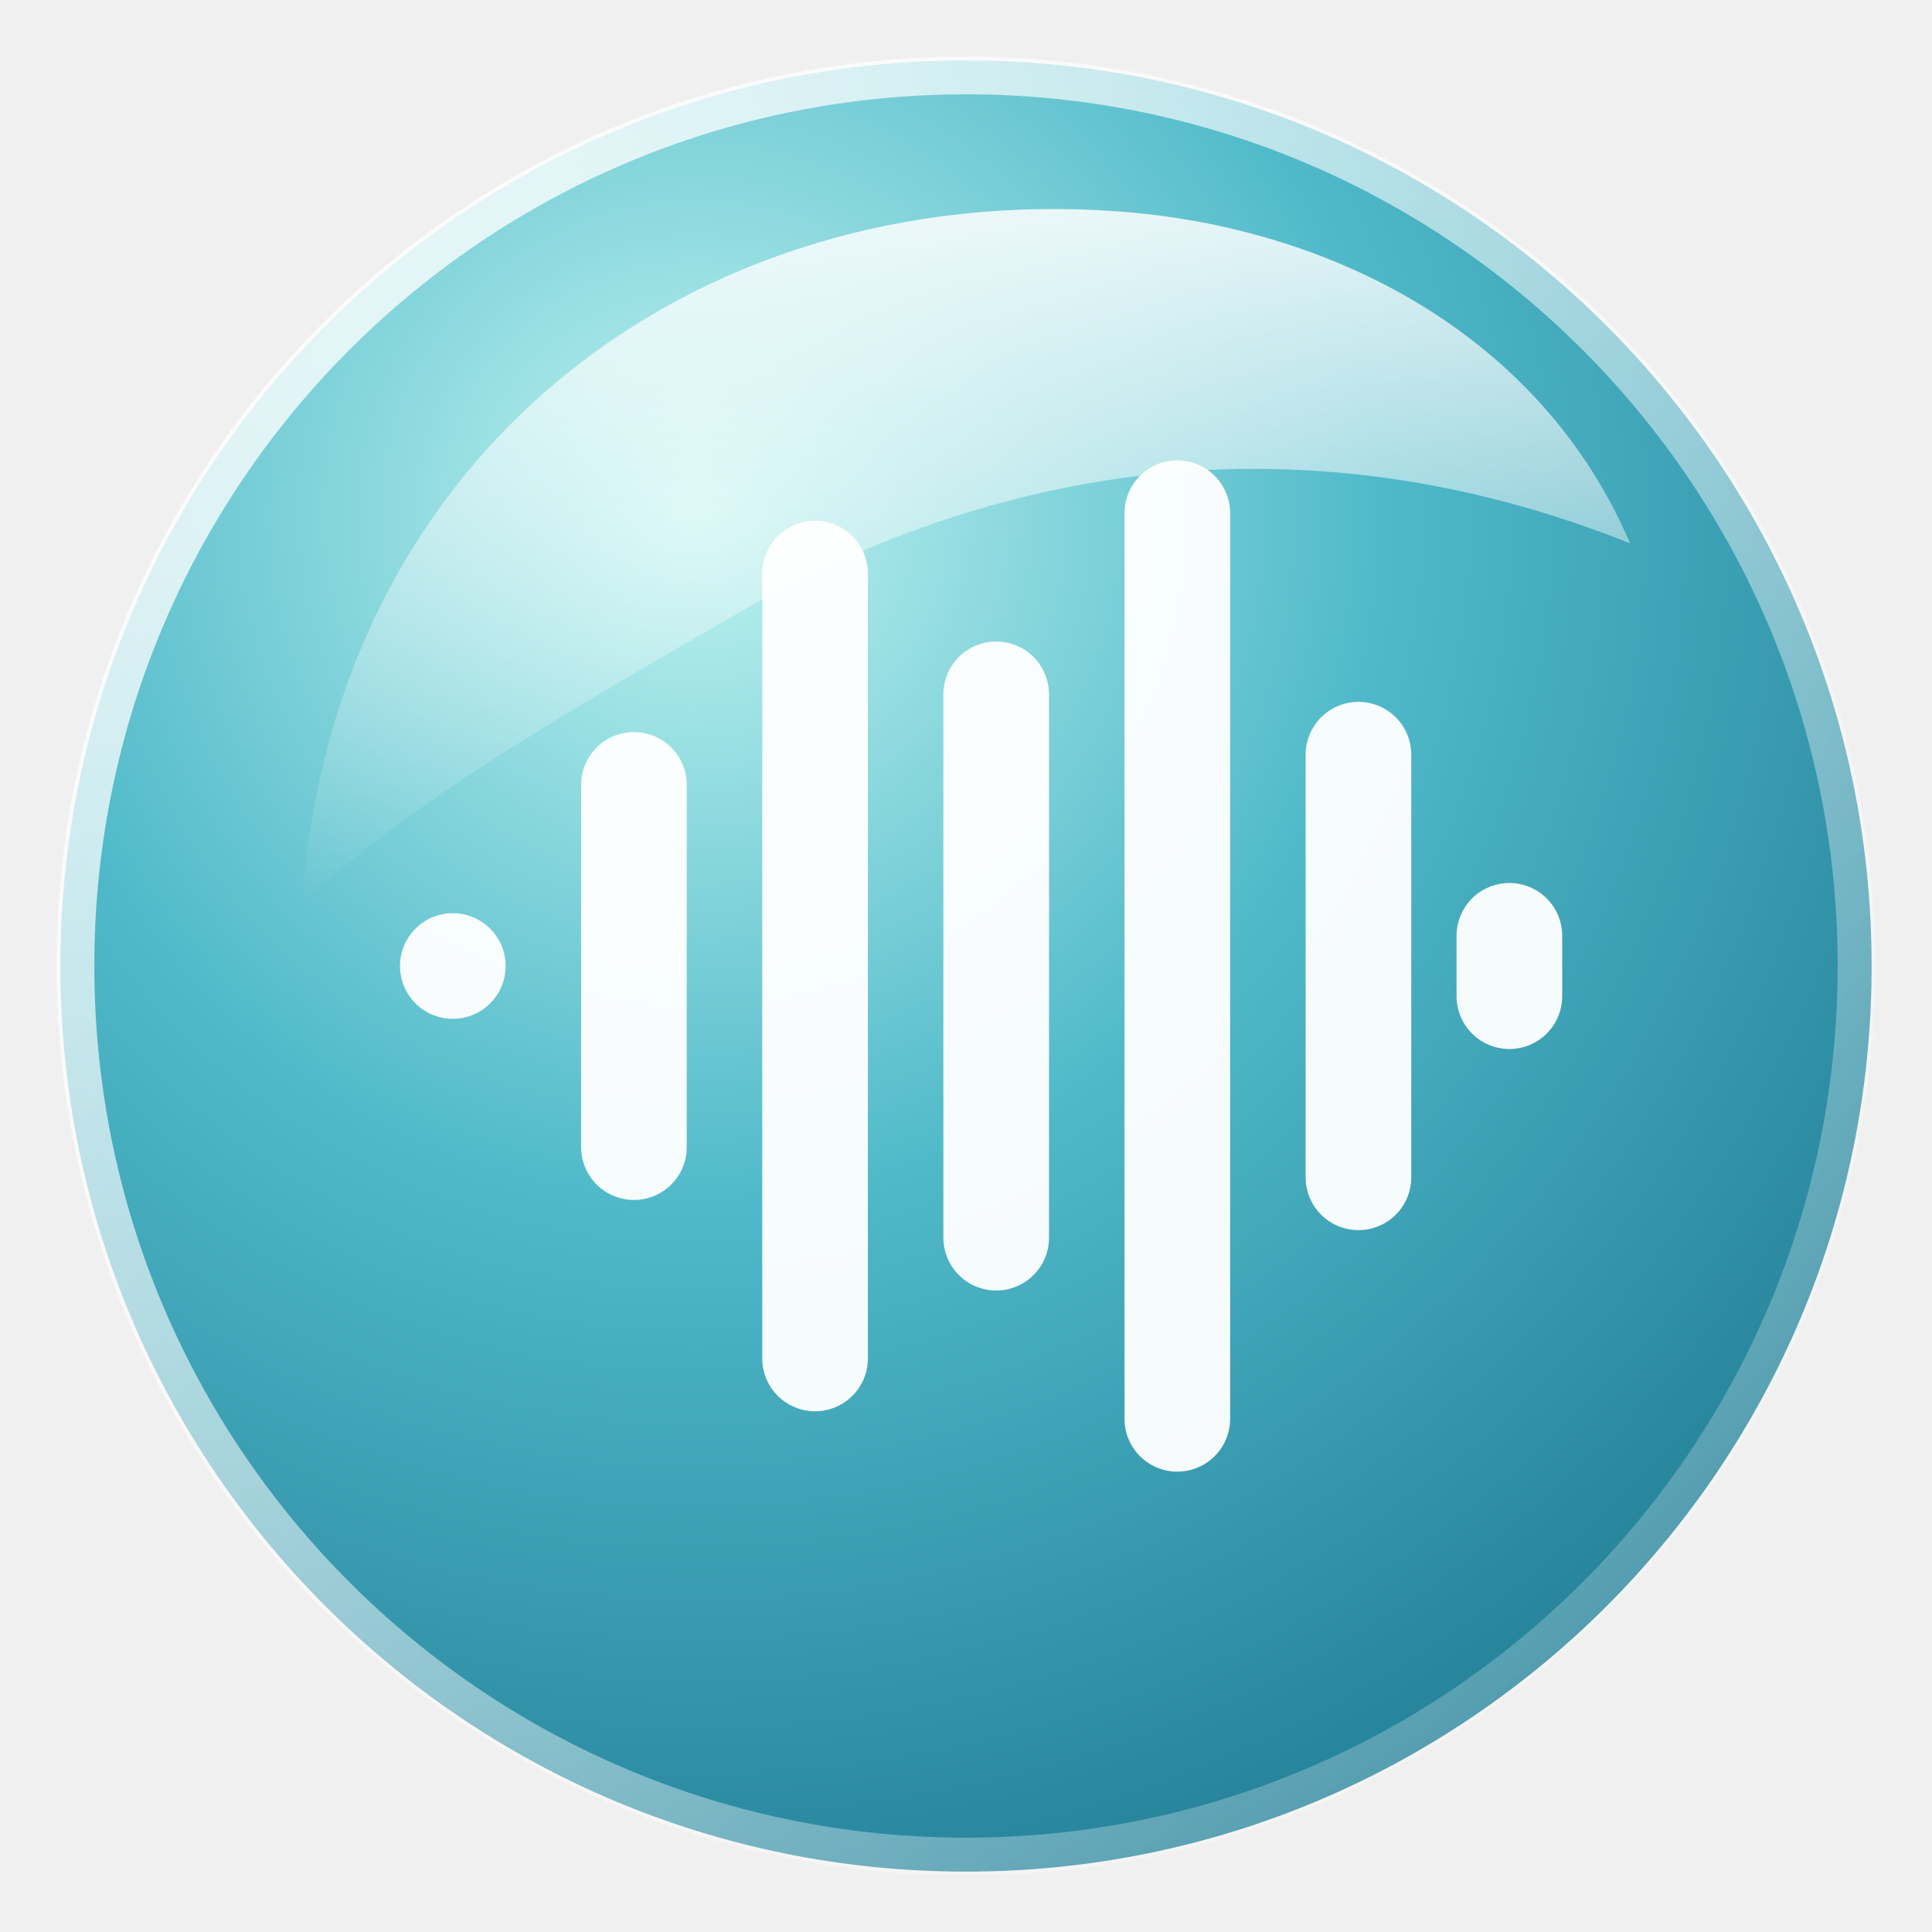
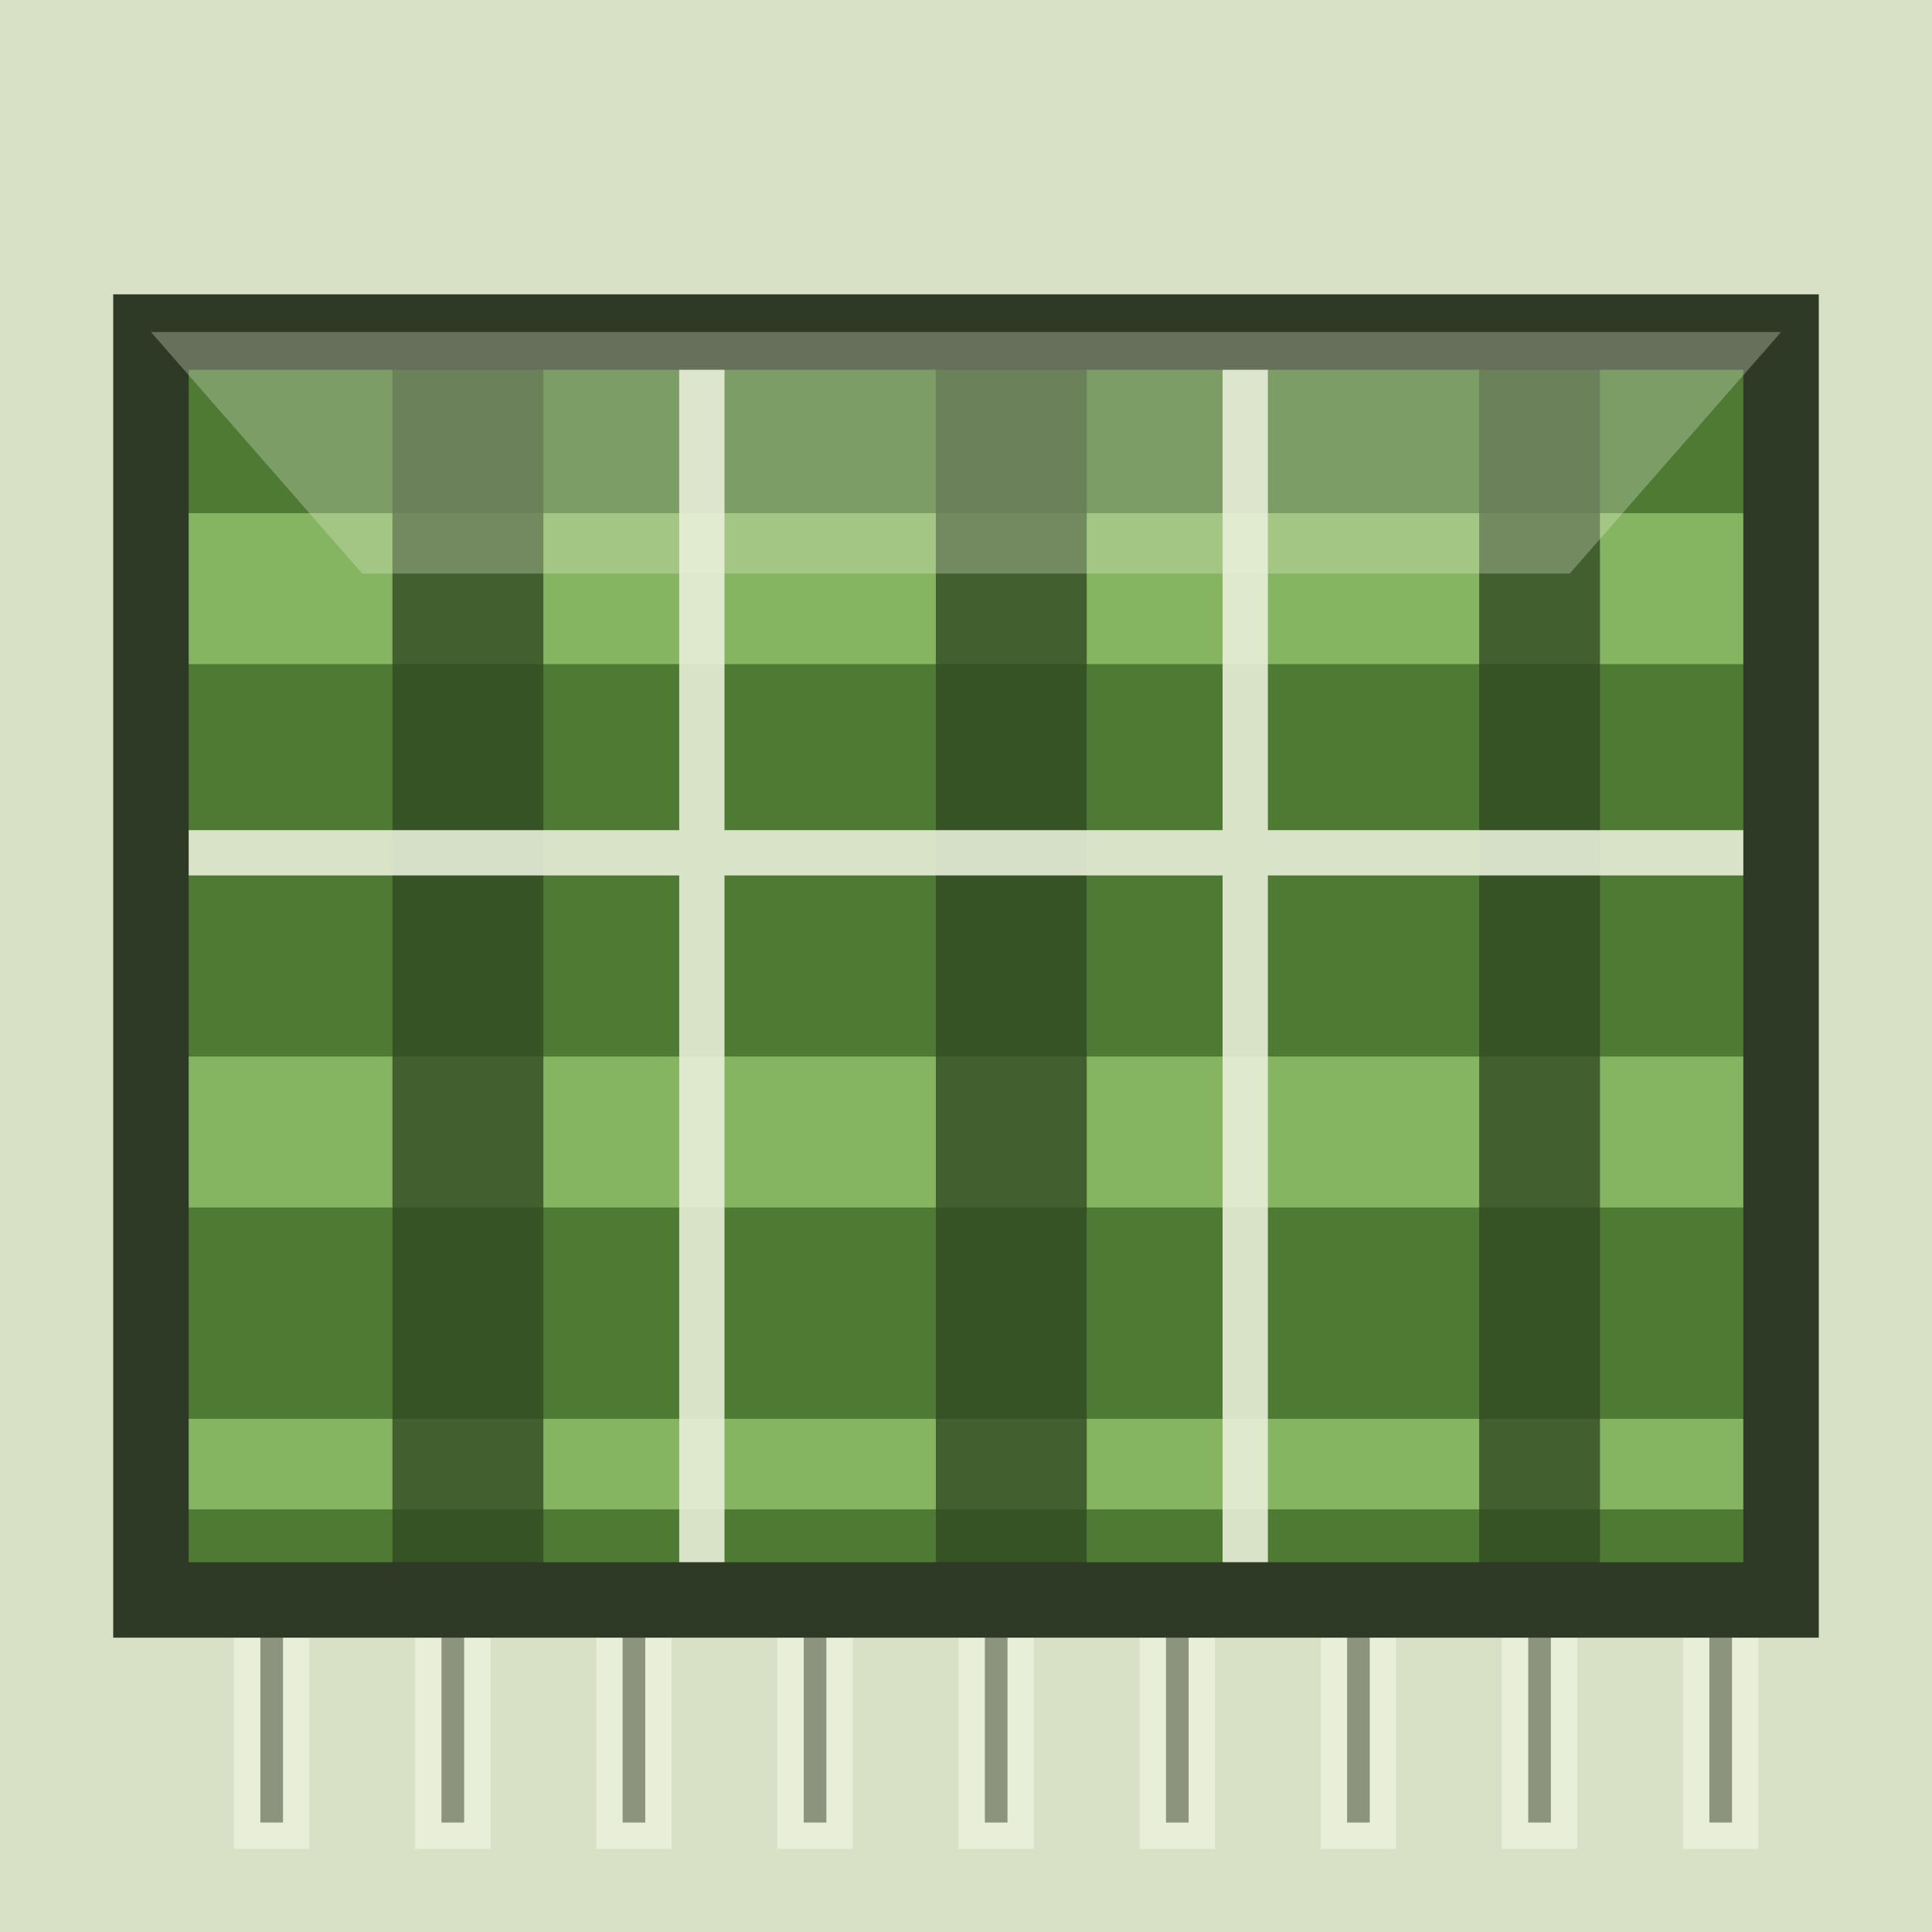
<svg xmlns="http://www.w3.org/2000/svg" viewBox="0 0 128 128" width="128" height="128" role="img" aria-label="Blanket Web logo">
  <defs>
-     <radialGradient id="b" cx="35%" cy="25%" r="85%">
-       <stop offset="0" stop-color="#bff3f0" />
-       <stop offset=".45" stop-color="#4fb9c9" />
-       <stop offset="1" stop-color="#1f7a93" />
-     </radialGradient>
-     <linearGradient id="g" x1="0" y1="0" x2="0" y2="1">
-       <stop offset="0" stop-color="#fff" stop-opacity=".85" />
-       <stop offset="1" stop-color="#fff" stop-opacity="0" />
-     </linearGradient>
-     <linearGradient id="r" x1="0" y1="0" x2="1" y2="1">
-       <stop offset="0" stop-color="#fff" stop-opacity=".9" />
-       <stop offset="1" stop-color="#fff" stop-opacity=".1" />
-     </linearGradient>
+     <clipPath id="c">
+       <rect x="10" y="22" width="108" height="84" />
+     </clipPath>
  </defs>
-   <circle cx="64" cy="64" r="60" fill="url(#b)" />
-   <circle cx="64" cy="64" r="59" fill="none" stroke="url(#r)" stroke-width="2.5" />
-   <g fill="none" stroke="#fff" stroke-width="7" stroke-linecap="round">
-     <path d="M30 64v0M42 52v24M54 38v52M66 46v36M78 34v60M90 50v28M100 62v4" opacity=".95" />
+   <rect width="128" height="128" fill="#d8e0c6" />
+   <g stroke="#2f3a26" stroke-width="4" stroke-linecap="square">
+     <path d="M18 106v14M30 106v14M42 106v14M54 106v14M66 106v14M78 106v14M90 106v14M102 106v14M114 106v14" stroke="#e8eed8" stroke-width="5" />
+     <path d="M18 106v14M30 106v14M42 106v14M54 106v14M66 106v14M78 106v14M90 106v14M102 106v14M114 106v14" stroke-width="1.5" stroke="#2f3a26" opacity=".5" />
  </g>
-   <path d="M20 60C22 30 46 12 74 14c14 1 28 8 34 22-20-8-40-6-58 4-14 8-24 14-30 20z" fill="url(#g)" />
+   <rect x="10" y="22" width="108" height="84" fill="#4f7a34" />
+   <g clip-path="url(#c)">
+     <g fill="#8fc06a" opacity=".85">
+       <rect x="10" y="34" width="108" height="10" />
+       <rect x="10" y="70" width="108" height="10" />
+       <rect x="10" y="94" width="108" height="6" />
+     </g>
+     <g fill="#2f4a22" opacity=".8">
+       <rect x="26" y="22" width="10" height="84" />
+       <rect x="62" y="22" width="10" height="84" />
+       <rect x="98" y="22" width="8" height="84" />
+     </g>
+     <g fill="#e8eed8" opacity=".9">
+       <rect x="10" y="55" width="108" height="3" />
+       <rect x="45" y="22" width="3" height="84" />
+       <rect x="81" y="22" width="3" height="84" />
+     </g>
+   </g>
+   <path d="M10 22h108v84H10z" fill="none" stroke="#2f3a26" stroke-width="5" />
+   <path d="M10 22h108l-14 16H24z" fill="#e8eed8" opacity=".3" />
</svg>
